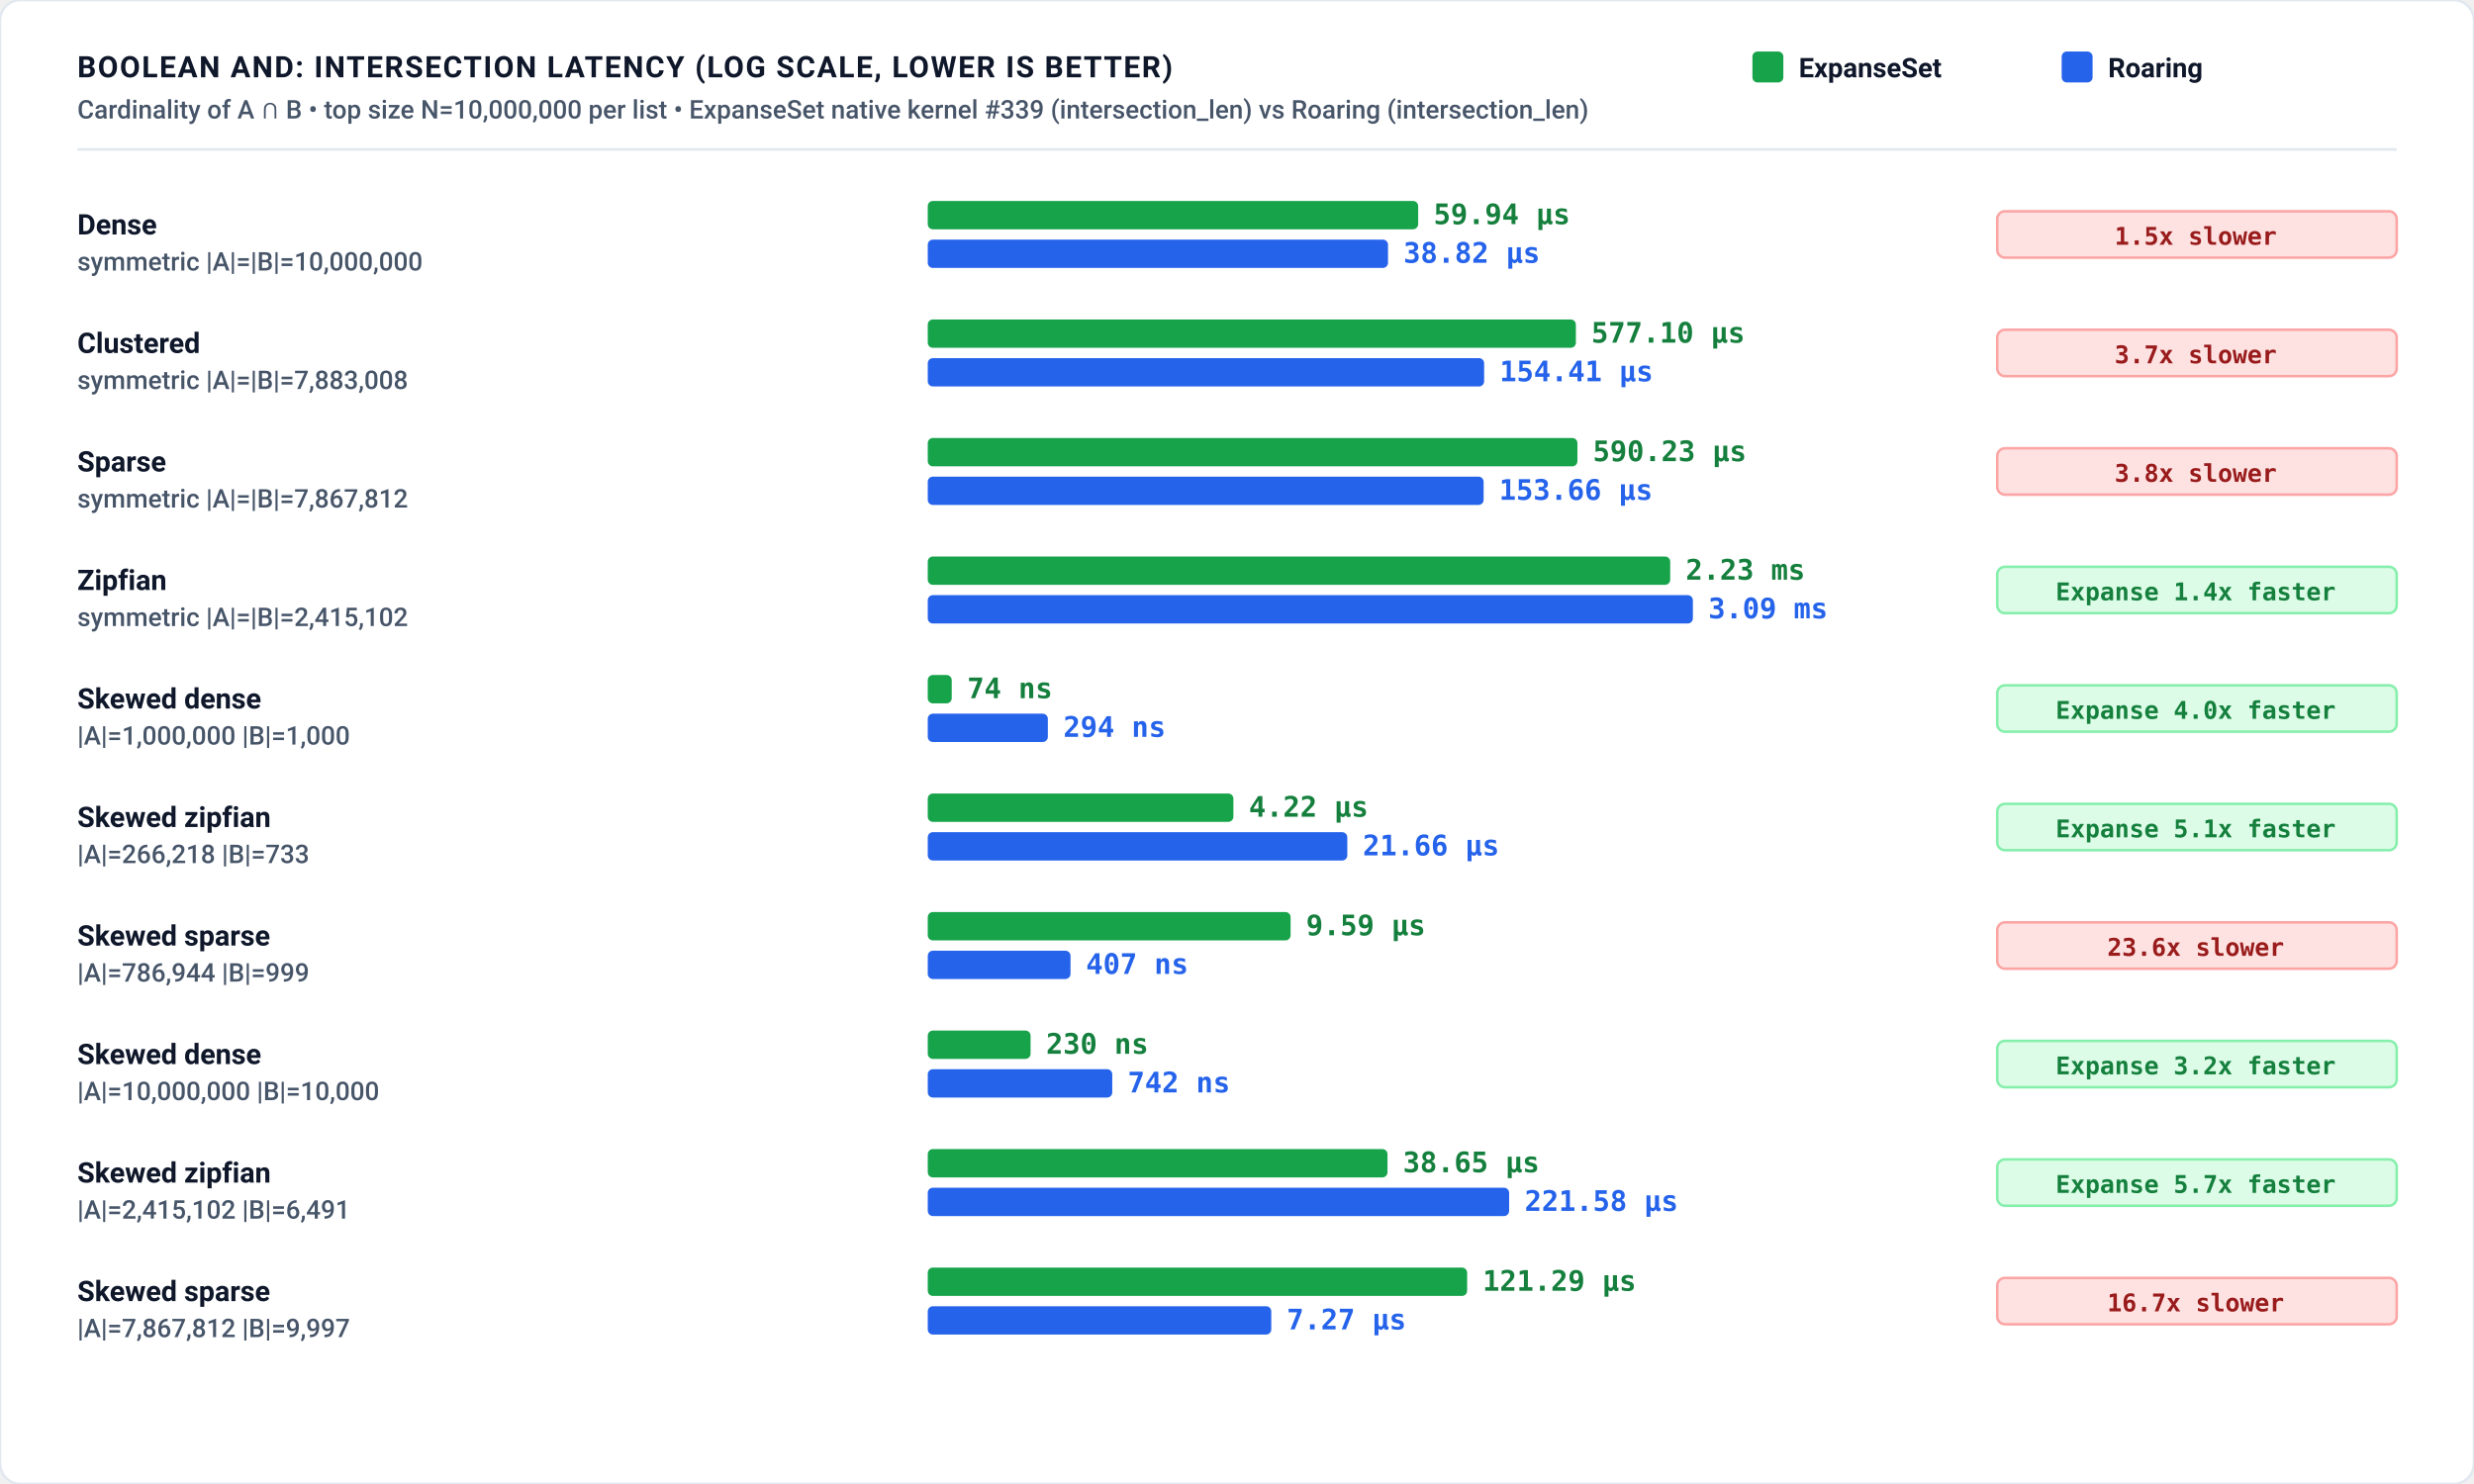
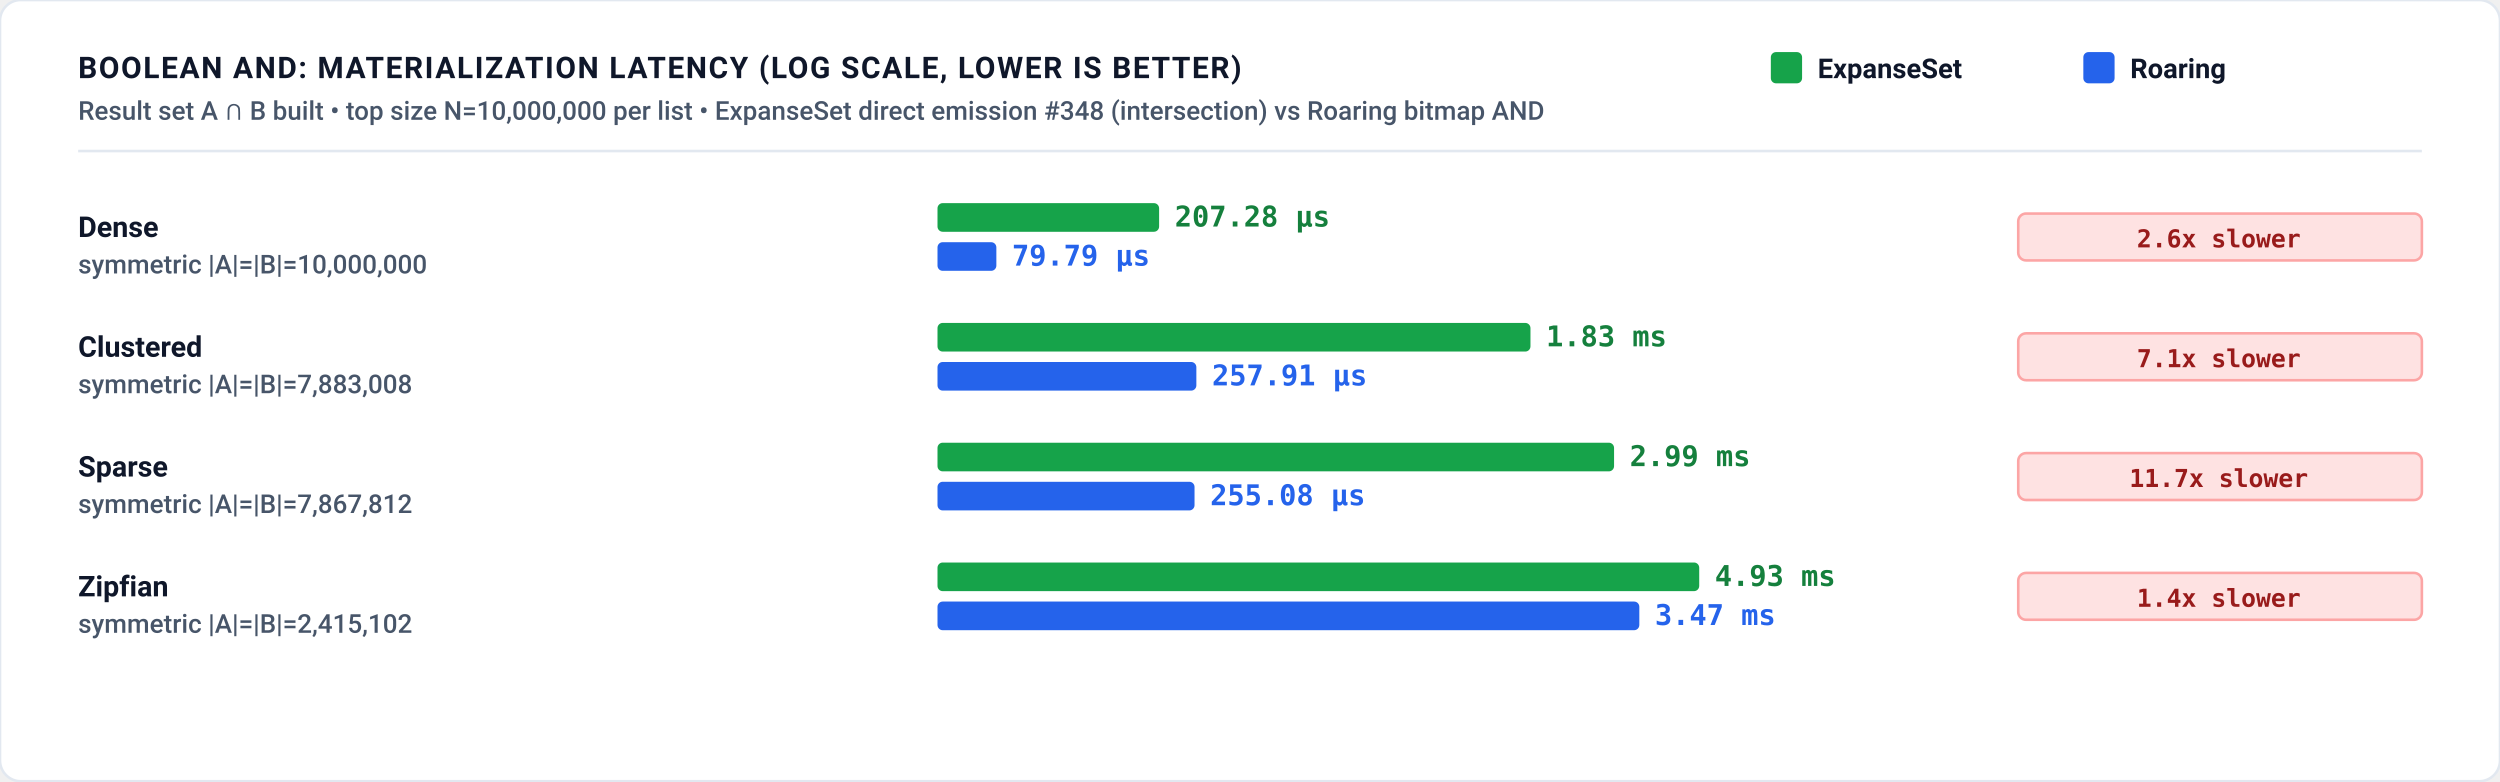
- <svg xmlns="http://www.w3.org/2000/svg" role="img" viewBox="0 0 960 576" width="100%" height="100%">
+ <svg xmlns="http://www.w3.org/2000/svg" role="img" viewBox="0 0 960 300" width="100%" height="100%">
  <defs>
    <style>
      /* Light theme (default) */
      .bg { fill: #ffffff; }
      .border { stroke: #e2e8f0; stroke-width: 1px; fill: none; }
      .grid { stroke: #f1f5f9; stroke-width: 1px; stroke-dasharray: 2,3; }
      .axis { stroke: #cbd5e1; stroke-width: 1.5px; }
      .divider { stroke: #e2e8f0; stroke-width: 1px; }

      .t-title { font-family: -apple-system, BlinkMacSystemFont, "Segoe UI", Roboto, Helvetica, Arial, sans-serif; font-size: 11.5px; font-weight: 700; letter-spacing: 0.6px; fill: #0f172a; text-transform: uppercase; }
      .t-sub { font-family: -apple-system, BlinkMacSystemFont, "Segoe UI", Roboto, Helvetica, Arial, sans-serif; font-size: 10px; font-weight: 500; fill: #475569; }
      .t-unit { font-family: ui-monospace, SFMono-Regular, Menlo, Monaco, Consolas, monospace; font-size: 10px; font-weight: 600; fill: #475569; }
      .t-axis-label { font-family: ui-monospace, SFMono-Regular, Menlo, Monaco, Consolas, monospace; font-size: 9.5px; font-weight: 500; fill: #64748b; }
      .t-bar-label { font-family: -apple-system, BlinkMacSystemFont, "Segoe UI", Roboto, Helvetica, Arial, sans-serif; font-size: 11px; font-weight: 700; fill: #0f172a; }
      .t-legend { font-family: -apple-system, BlinkMacSystemFont, "Segoe UI", Roboto, Helvetica, Arial, sans-serif; font-size: 10.5px; font-weight: 600; fill: #0f172a; }

      .t-val-accent { font-family: ui-monospace, SFMono-Regular, Menlo, Monaco, Consolas, monospace; font-size: 11px; font-weight: 700; fill: #15803d; }
      .t-val-blue { font-family: ui-monospace, SFMono-Regular, Menlo, Monaco, Consolas, monospace; font-size: 11px; font-weight: 600; fill: #2563eb; }
      .t-val-amber { font-family: ui-monospace, SFMono-Regular, Menlo, Monaco, Consolas, monospace; font-size: 11px; font-weight: 700; fill: #b45309; }
      .t-val-muted { font-family: ui-monospace, SFMono-Regular, Menlo, Monaco, Consolas, monospace; font-size: 11px; font-weight: 600; fill: #475569; }
      .t-val-warn { font-family: ui-monospace, SFMono-Regular, Menlo, Monaco, Consolas, monospace; font-size: 10px; font-weight: 700; fill: #b91c1c; }

      .t-note { font-family: -apple-system, BlinkMacSystemFont, "Segoe UI", Roboto, Helvetica, Arial, sans-serif; font-size: 9.5px; font-weight: 500; fill: #64748b; }

      .b-expanse { fill: #16a34a; }
      .b-roaring { fill: #2563eb; }
      .b-cursor { fill: #d97706; }

      .badge-win { fill: #dcfce7; stroke: #86efac; stroke-width: 1px; rx: 3px; }
      .badge-win-text { font-family: ui-monospace, SFMono-Regular, Menlo, Monaco, Consolas, monospace; font-size: 9.5px; font-weight: 700; fill: #15803d; text-anchor: middle; }

      .badge-loss { fill: #fee2e2; stroke: #fca5a5; stroke-width: 1px; rx: 3px; }
      .badge-loss-text { font-family: ui-monospace, SFMono-Regular, Menlo, Monaco, Consolas, monospace; font-size: 9.5px; font-weight: 700; fill: #991b1b; text-anchor: middle; }

      /* Dark theme overrides */
      @media (prefers-color-scheme: dark) {
        .bg { fill: #0d1117; }
        .border { stroke: #30363d; }
        .grid { stroke: #21262d; }
        .axis { stroke: #484f58; }
        .divider { stroke: #21262d; }
        .t-title { fill: #f0f6fc; }
        .t-sub { fill: #94a3b8; }
        .t-unit { fill: #94a3b8; }
        .t-axis-label { fill: #94a3b8; }
        .t-bar-label { fill: #f8fafc; }
        .t-legend { fill: #f8fafc; }
        .t-val-accent { fill: #4ade80; }
        .t-val-blue { fill: #38bdf8; }
        .t-val-amber { fill: #fbbf24; }
        .t-val-muted { fill: #cbd5e1; }
        .t-val-warn { fill: #f87171; }
        .t-note { fill: #94a3b8; }
        .b-expanse { fill: #22c55e; }
        .b-roaring { fill: #3b82f6; }
        .b-cursor { fill: #fbbf24; }
        .badge-win { fill: #064e3b; stroke: #059669; }
        .badge-win-text { fill: #6ee7b7; }
        .badge-loss { fill: #450a0a; stroke: #dc2626; }
        .badge-loss-text { fill: #fca5a5; }
      }

      :root[data-theme="dark"] .bg, [data-theme="dark"] .bg { fill: #0d1117; }
      :root[data-theme="dark"] .border, [data-theme="dark"] .border { stroke: #30363d; }
      :root[data-theme="dark"] .grid, [data-theme="dark"] .grid { stroke: #21262d; }
      :root[data-theme="dark"] .axis, [data-theme="dark"] .axis { stroke: #484f58; }
      :root[data-theme="dark"] .divider, [data-theme="dark"] .divider { stroke: #21262d; }
      :root[data-theme="dark"] .t-title, [data-theme="dark"] .t-title { fill: #f0f6fc; }
      :root[data-theme="dark"] .t-sub, [data-theme="dark"] .t-sub { fill: #94a3b8; }
      :root[data-theme="dark"] .t-unit, [data-theme="dark"] .t-unit { fill: #94a3b8; }
      :root[data-theme="dark"] .t-axis-label, [data-theme="dark"] .t-axis-label { fill: #94a3b8; }
      :root[data-theme="dark"] .t-bar-label, [data-theme="dark"] .t-bar-label { fill: #f8fafc; }
      :root[data-theme="dark"] .t-legend, [data-theme="dark"] .t-legend { fill: #f8fafc; }
      :root[data-theme="dark"] .t-val-accent, [data-theme="dark"] .t-val-accent { fill: #4ade80; }
      :root[data-theme="dark"] .t-val-blue, [data-theme="dark"] .t-val-blue { fill: #38bdf8; }
      :root[data-theme="dark"] .t-val-amber, [data-theme="dark"] .t-val-amber { fill: #fbbf24; }
      :root[data-theme="dark"] .t-val-muted, [data-theme="dark"] .t-val-muted { fill: #cbd5e1; }
      :root[data-theme="dark"] .t-val-warn, [data-theme="dark"] .t-val-warn { fill: #f87171; }
      :root[data-theme="dark"] .t-note, [data-theme="dark"] .t-note { fill: #94a3b8; }
      :root[data-theme="dark"] .b-expanse, [data-theme="dark"] .b-expanse { fill: #22c55e; }
      :root[data-theme="dark"] .b-roaring, [data-theme="dark"] .b-roaring { fill: #3b82f6; }
      :root[data-theme="dark"] .b-cursor, [data-theme="dark"] .b-cursor { fill: #fbbf24; }
      :root[data-theme="dark"] .badge-win, [data-theme="dark"] .badge-win { fill: #064e3b; stroke: #059669; }
      :root[data-theme="dark"] .badge-win-text, [data-theme="dark"] .badge-win-text { fill: #6ee7b7; }
      :root[data-theme="dark"] .badge-loss, [data-theme="dark"] .badge-loss { fill: #450a0a; stroke: #dc2626; }
      :root[data-theme="dark"] .badge-loss-text, [data-theme="dark"] .badge-loss-text { fill: #fca5a5; }
    </style>
  </defs>
  <rect width="100%" height="100%" class="bg" rx="8" />
  <rect width="100%" height="100%" class="border" rx="8" />
-   <text x="30" y="30" class="t-title">BOOLEAN AND: INTERSECTION LATENCY (LOG SCALE, LOWER IS BETTER)</text>
-   <text x="30" y="46" class="t-sub">Cardinality of A ∩ B • top size N=10,000,000 per list • ExpanseSet native kernel #339 (intersection_len) vs Roaring (intersection_len)</text>
+   <text x="30" y="30" class="t-title">BOOLEAN AND: MATERIALIZATION LATENCY (LOG SCALE, LOWER IS BETTER)</text>
+   <text x="30" y="46" class="t-sub">Result set A ∩ B built • top size N=10,000,000 per list • ExpanseSet direct emission #348 (intersection) vs Roaring bitmap AND</text>
  <g transform="translate(680, 20)">
    <rect x="0" y="0" width="12" height="12" rx="2" class="b-expanse" />
    <text x="18" y="10" class="t-legend">ExpanseSet</text>
    <rect x="120" y="0" width="12" height="12" rx="2" class="b-roaring" />
    <text x="138" y="10" class="t-legend">Roaring</text>
  </g>
  <line x1="30" y1="58" x2="930" y2="58" class="divider" />
  <text x="30" y="91" class="t-bar-label">Dense</text>
  <text x="30" y="105" class="t-sub">symmetric |A|=|B|=10,000,000</text>
-   <rect x="360" y="78" width="190.3" height="11" rx="2" class="b-expanse" />
-   <text x="556.3" y="87" class="t-val-accent">59.94 µs</text>
-   <rect x="360" y="93" width="178.6" height="11" rx="2" class="b-roaring" />
-   <text x="544.6" y="102" class="t-val-blue">38.82 µs</text>
+   <rect x="360" y="78" width="85.1" height="11" rx="2" class="b-expanse" />
+   <text x="451.1" y="87" class="t-val-accent">207.28 µs</text>
+   <rect x="360" y="93" width="22.6" height="11" rx="2" class="b-roaring" />
+   <text x="388.6" y="102" class="t-val-blue">79.79 µs</text>
  <rect x="775" y="82" width="155" height="18" class="badge-loss" />
-   <text x="852" y="95" class="badge-loss-text">1.5x slower</text>
+   <text x="852" y="95" class="badge-loss-text">2.6x slower</text>
  <text x="30" y="137" class="t-bar-label">Clustered</text>
  <text x="30" y="151" class="t-sub">symmetric |A|=|B|=7,883,008</text>
-   <rect x="360" y="124" width="251.5" height="11" rx="2" class="b-expanse" />
-   <text x="617.5" y="133" class="t-val-accent">577.10 µs</text>
-   <rect x="360" y="139" width="215.9" height="11" rx="2" class="b-roaring" />
-   <text x="581.9" y="148" class="t-val-blue">154.41 µs</text>
+   <rect x="360" y="124" width="227.7" height="11" rx="2" class="b-expanse" />
+   <text x="593.7" y="133" class="t-val-accent">1.83 ms</text>
+   <rect x="360" y="139" width="99.4" height="11" rx="2" class="b-roaring" />
+   <text x="465.4" y="148" class="t-val-blue">257.91 µs</text>
  <rect x="775" y="128" width="155" height="18" class="badge-loss" />
-   <text x="852" y="141" class="badge-loss-text">3.7x slower</text>
+   <text x="852" y="141" class="badge-loss-text">7.1x slower</text>
  <text x="30" y="183" class="t-bar-label">Sparse</text>
  <text x="30" y="197" class="t-sub">symmetric |A|=|B|=7,867,812</text>
-   <rect x="360" y="170" width="252.1" height="11" rx="2" class="b-expanse" />
-   <text x="618.1" y="179" class="t-val-accent">590.23 µs</text>
-   <rect x="360" y="185" width="215.7" height="11" rx="2" class="b-roaring" />
-   <text x="581.7" y="194" class="t-val-blue">153.66 µs</text>
+   <rect x="360" y="170" width="259.8" height="11" rx="2" class="b-expanse" />
+   <text x="625.8" y="179" class="t-val-accent">2.99 ms</text>
+   <rect x="360" y="185" width="98.7" height="11" rx="2" class="b-roaring" />
+   <text x="464.7" y="194" class="t-val-blue">255.08 µs</text>
  <rect x="775" y="174" width="155" height="18" class="badge-loss" />
-   <text x="852" y="187" class="badge-loss-text">3.8x slower</text>
+   <text x="852" y="187" class="badge-loss-text">11.7x slower</text>
  <text x="30" y="229" class="t-bar-label">Zipfian</text>
  <text x="30" y="243" class="t-sub">symmetric |A|=|B|=2,415,102</text>
-   <rect x="360" y="216" width="288.1" height="11" rx="2" class="b-expanse" />
-   <text x="654.1" y="225" class="t-val-accent">2.23 ms</text>
-   <rect x="360" y="231" width="296.9" height="11" rx="2" class="b-roaring" />
-   <text x="662.9" y="240" class="t-val-blue">3.09 ms</text>
-   <rect x="775" y="220" width="155" height="18" class="badge-win" />
-   <text x="852" y="233" class="badge-win-text">Expanse 1.4x faster</text>
-   <text x="30" y="275" class="t-bar-label">Skewed dense</text>
-   <text x="30" y="289" class="t-sub">|A|=1,000,000  |B|=1,000</text>
-   <rect x="360" y="262" width="9.3" height="11" rx="2" class="b-expanse" />
-   <text x="375.3" y="271" class="t-val-accent">74 ns</text>
-   <rect x="360" y="277" width="46.6" height="11" rx="2" class="b-roaring" />
-   <text x="412.6" y="286" class="t-val-blue">294 ns</text>
-   <rect x="775" y="266" width="155" height="18" class="badge-win" />
-   <text x="852" y="279" class="badge-win-text">Expanse 4.0x faster</text>
-   <text x="30" y="321" class="t-bar-label">Skewed zipfian</text>
-   <text x="30" y="335" class="t-sub">|A|=266,218  |B|=733</text>
-   <rect x="360" y="308" width="118.6" height="11" rx="2" class="b-expanse" />
-   <text x="484.6" y="317" class="t-val-accent">4.22 µs</text>
-   <rect x="360" y="323" width="162.8" height="11" rx="2" class="b-roaring" />
-   <text x="528.8" y="332" class="t-val-blue">21.66 µs</text>
-   <rect x="775" y="312" width="155" height="18" class="badge-win" />
-   <text x="852" y="325" class="badge-win-text">Expanse 5.1x faster</text>
-   <text x="30" y="367" class="t-bar-label">Skewed sparse</text>
-   <text x="30" y="381" class="t-sub">|A|=786,944  |B|=999</text>
-   <rect x="360" y="354" width="140.8" height="11" rx="2" class="b-expanse" />
-   <text x="506.8" y="363" class="t-val-accent">9.59 µs</text>
-   <rect x="360" y="369" width="55.4" height="11" rx="2" class="b-roaring" />
-   <text x="421.4" y="378" class="t-val-blue">407 ns</text>
-   <rect x="775" y="358" width="155" height="18" class="badge-loss" />
-   <text x="852" y="371" class="badge-loss-text">23.6x slower</text>
-   <text x="30" y="413" class="t-bar-label">Skewed dense</text>
-   <text x="30" y="427" class="t-sub">|A|=10,000,000  |B|=10,000</text>
-   <rect x="360" y="400" width="39.9" height="11" rx="2" class="b-expanse" />
-   <text x="405.9" y="409" class="t-val-accent">230 ns</text>
-   <rect x="360" y="415" width="71.6" height="11" rx="2" class="b-roaring" />
-   <text x="437.6" y="424" class="t-val-blue">742 ns</text>
-   <rect x="775" y="404" width="155" height="18" class="badge-win" />
-   <text x="852" y="417" class="badge-win-text">Expanse 3.2x faster</text>
-   <text x="30" y="459" class="t-bar-label">Skewed zipfian</text>
-   <text x="30" y="473" class="t-sub">|A|=2,415,102  |B|=6,491</text>
-   <rect x="360" y="446" width="178.4" height="11" rx="2" class="b-expanse" />
-   <text x="544.4" y="455" class="t-val-accent">38.65 µs</text>
-   <rect x="360" y="461" width="225.6" height="11" rx="2" class="b-roaring" />
-   <text x="591.6" y="470" class="t-val-blue">221.58 µs</text>
-   <rect x="775" y="450" width="155" height="18" class="badge-win" />
-   <text x="852" y="463" class="badge-win-text">Expanse 5.7x faster</text>
-   <text x="30" y="505" class="t-bar-label">Skewed sparse</text>
-   <text x="30" y="519" class="t-sub">|A|=7,867,812  |B|=9,997</text>
-   <rect x="360" y="492" width="209.3" height="11" rx="2" class="b-expanse" />
-   <text x="575.3" y="501" class="t-val-accent">121.29 µs</text>
-   <rect x="360" y="507" width="133.3" height="11" rx="2" class="b-roaring" />
-   <text x="499.3" y="516" class="t-val-blue">7.27 µs</text>
-   <rect x="775" y="496" width="155" height="18" class="badge-loss" />
-   <text x="852" y="509" class="badge-loss-text">16.7x slower</text>
+   <rect x="360" y="216" width="292.5" height="11" rx="2" class="b-expanse" />
+   <text x="658.5" y="225" class="t-val-accent">4.93 ms</text>
+   <rect x="360" y="231" width="269.5" height="11" rx="2" class="b-roaring" />
+   <text x="635.5" y="240" class="t-val-blue">3.47 ms</text>
+   <rect x="775" y="220" width="155" height="18" class="badge-loss" />
+   <text x="852" y="233" class="badge-loss-text">1.4x slower</text>
</svg>
